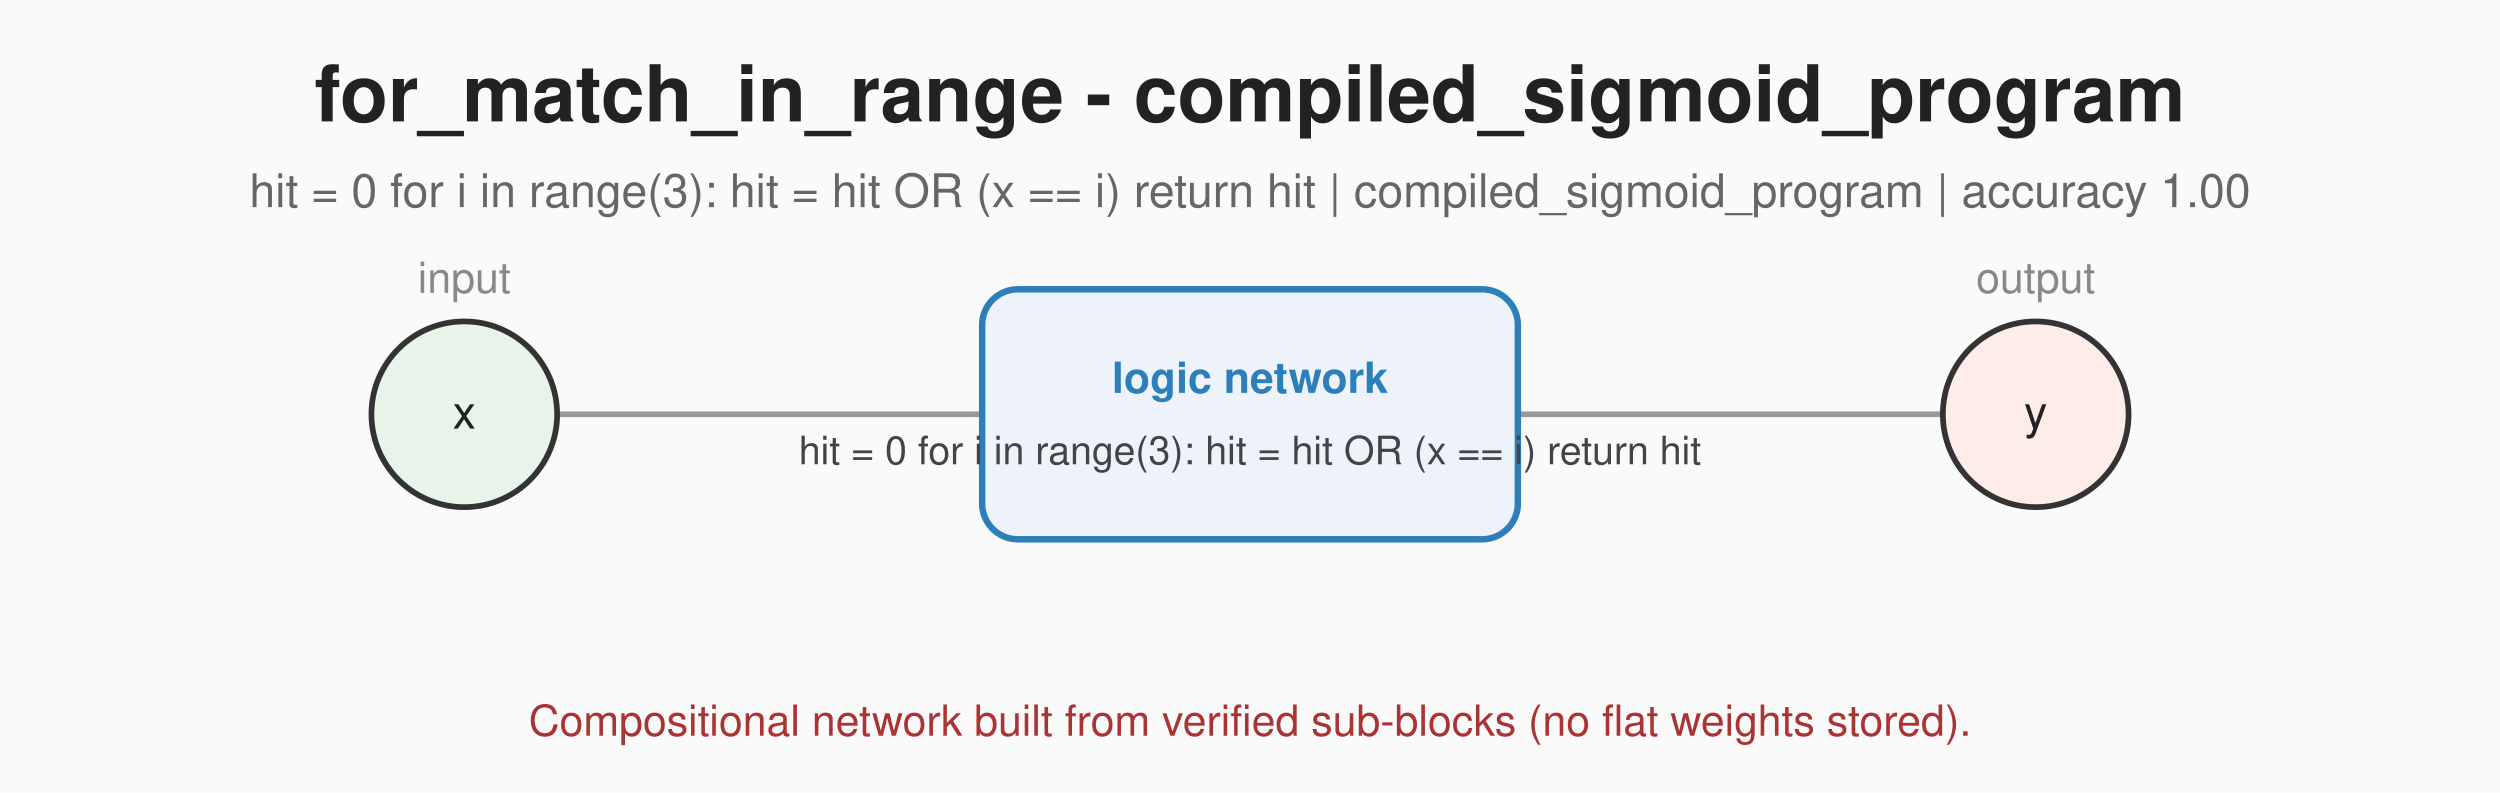
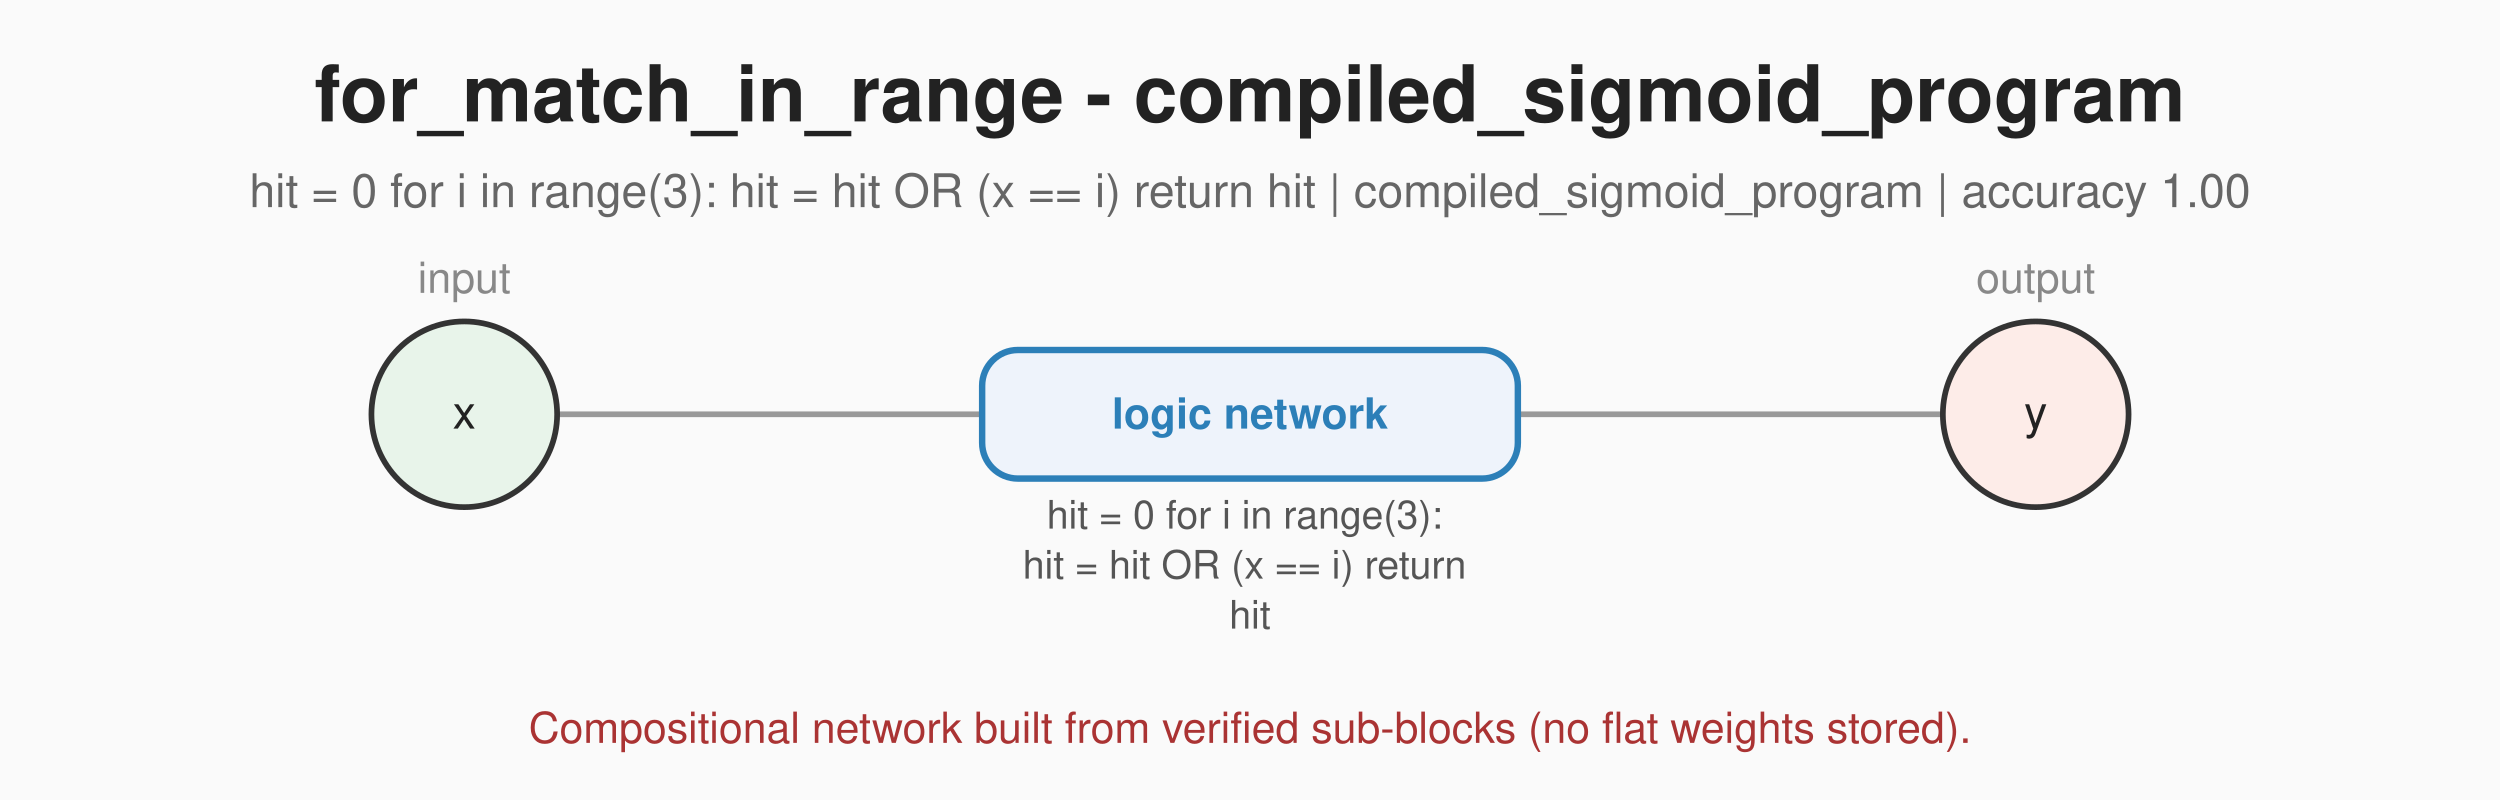
- <svg xmlns="http://www.w3.org/2000/svg" width="700" height="222" viewBox="0 0 700 222" font-family="Helvetica, Arial, sans-serif">
+ <svg xmlns="http://www.w3.org/2000/svg" width="700" height="224.0" viewBox="0 0 700 224.0" font-family="Helvetica, Arial, sans-serif">
  <style type="text/css">
  .edge { cursor: pointer; }
  .edge-line { transition: stroke-width .15s, stroke-opacity .15s; }
  .edge:hover .edge-line { stroke-opacity: 1; stroke-width: 5; }
  .edge .wlabel { transition: opacity .15s; }
  .edge:hover .wlabel rect { stroke-width: 2; }
  .neuron { cursor: pointer; transition: stroke-width .15s; }
  .neuron:hover { stroke-width: 3; }
  .neuron.dim { opacity: .35; }
  .edge.dim .edge-line { opacity: .2; }
  .edge.dim .wlabel { opacity: .25; }
  svg.hide-weights .wlabel { display: none; }
  svg.hide-biases .bias-label { display: none; }
</style>
-   <rect width="700" height="222" fill="#fafafa" />
+   <rect width="700" height="224.0" fill="#fafafa" />
  <text x="350.0" y="34" text-anchor="middle" font-size="22" font-weight="bold" fill="#222">for_match_in_range - compiled_sigmoid_program</text>
  <text x="350.0" y="58" text-anchor="middle" font-size="13" fill="#666">
        hit = 0
        for i in range(3):
            hit = hit OR (x == i)
        return hit
          |  compiled_sigmoid_program  |  accuracy 1.00</text>
  <g id="diagram">
    <line x1="130.0" y1="116.0" x2="275.0" y2="116.0" stroke="#999" stroke-width="1.6" />
    <line x1="425.0" y1="116.0" x2="570.0" y2="116.0" stroke="#999" stroke-width="1.6" />
-     <rect x="275.0" y="81.0" width="150" height="70" rx="10" fill="#eef3fb" stroke="#2c7fb8" stroke-width="1.8" />
-     <text x="350.0" y="110.0" text-anchor="middle" font-size="12" fill="#2c7fb8" font-weight="bold">logic network</text>
-     <text x="350.0" y="130.0" text-anchor="middle" font-size="11" fill="#444">
-         hit = 0
-         for i in range(3):
-             hit = hit OR (x == i)
-         return hit
-         </text>
+     <rect x="275.0" y="98.0" width="150" height="36" rx="10" fill="#eef3fb" stroke="#2c7fb8" stroke-width="1.8" />
+     <text x="350.0" y="120.0" text-anchor="middle" font-size="12" fill="#2c7fb8" font-weight="bold">logic network</text>
+     <text x="350.0" y="148.0" text-anchor="middle" font-size="11" fill="#555">
+       <tspan x="350.0" dy="0">hit = 0 for i in range(3):</tspan>
+       <tspan x="350.0" dy="14">hit = hit OR (x == i) return</tspan>
+       <tspan x="350.0" dy="14">hit</tspan>
+     </text>
    <circle cx="130.0" cy="116.0" r="26" fill="#e8f4ea" stroke="#333333" stroke-width="1.6" />
    <text x="130.0" y="120.0" text-anchor="middle" font-size="13" fill="#222">x</text>
    <circle cx="570.0" cy="116.0" r="26" fill="#fdece8" stroke="#333333" stroke-width="1.6" />
    <text x="570.0" y="120.0" text-anchor="middle" font-size="13" fill="#222">y</text>
    <text x="130.0" y="82.0" text-anchor="middle" font-size="12" fill="#888">input</text>
    <text x="570.0" y="82.0" text-anchor="middle" font-size="12" fill="#888">output</text>
-     <text x="350.0" y="206" text-anchor="middle" font-size="12" fill="#a33">Compositional network built from verified sub-blocks (no flat weights stored).</text>
+     <text x="350.0" y="208.0" text-anchor="middle" font-size="12" fill="#a33">Compositional network built from verified sub-blocks (no flat weights stored).</text>
  </g>
</svg>
